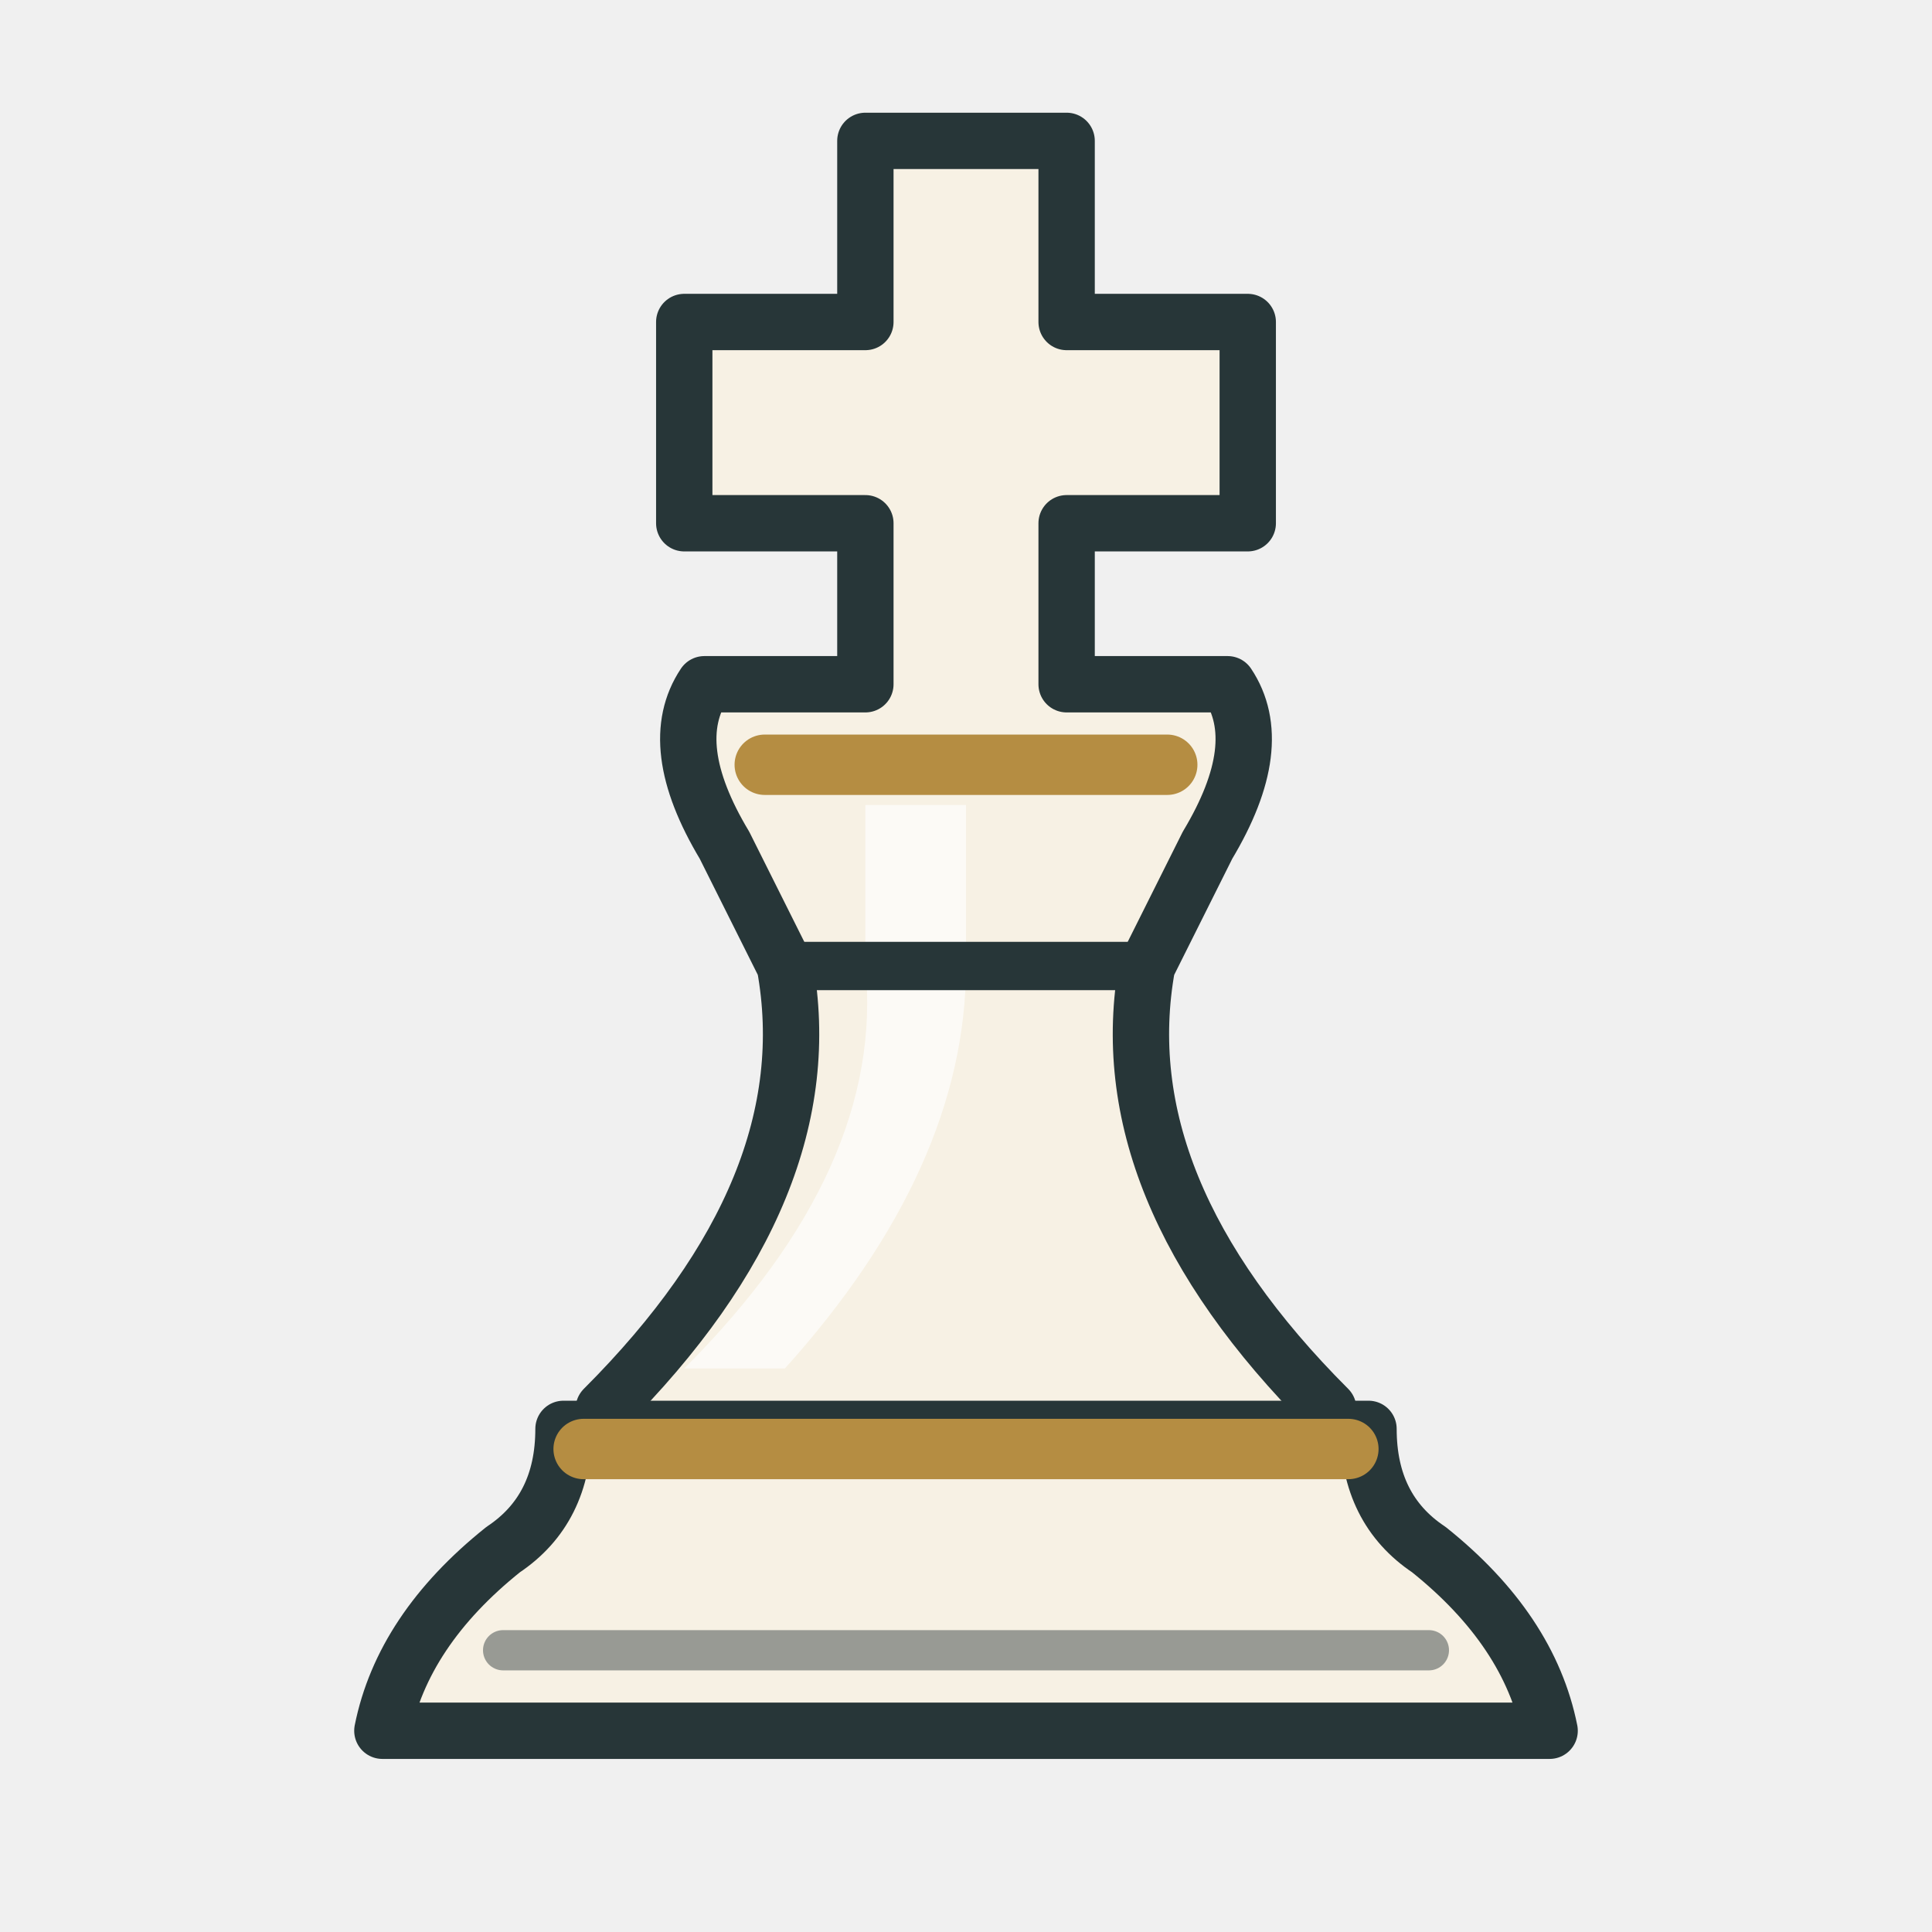
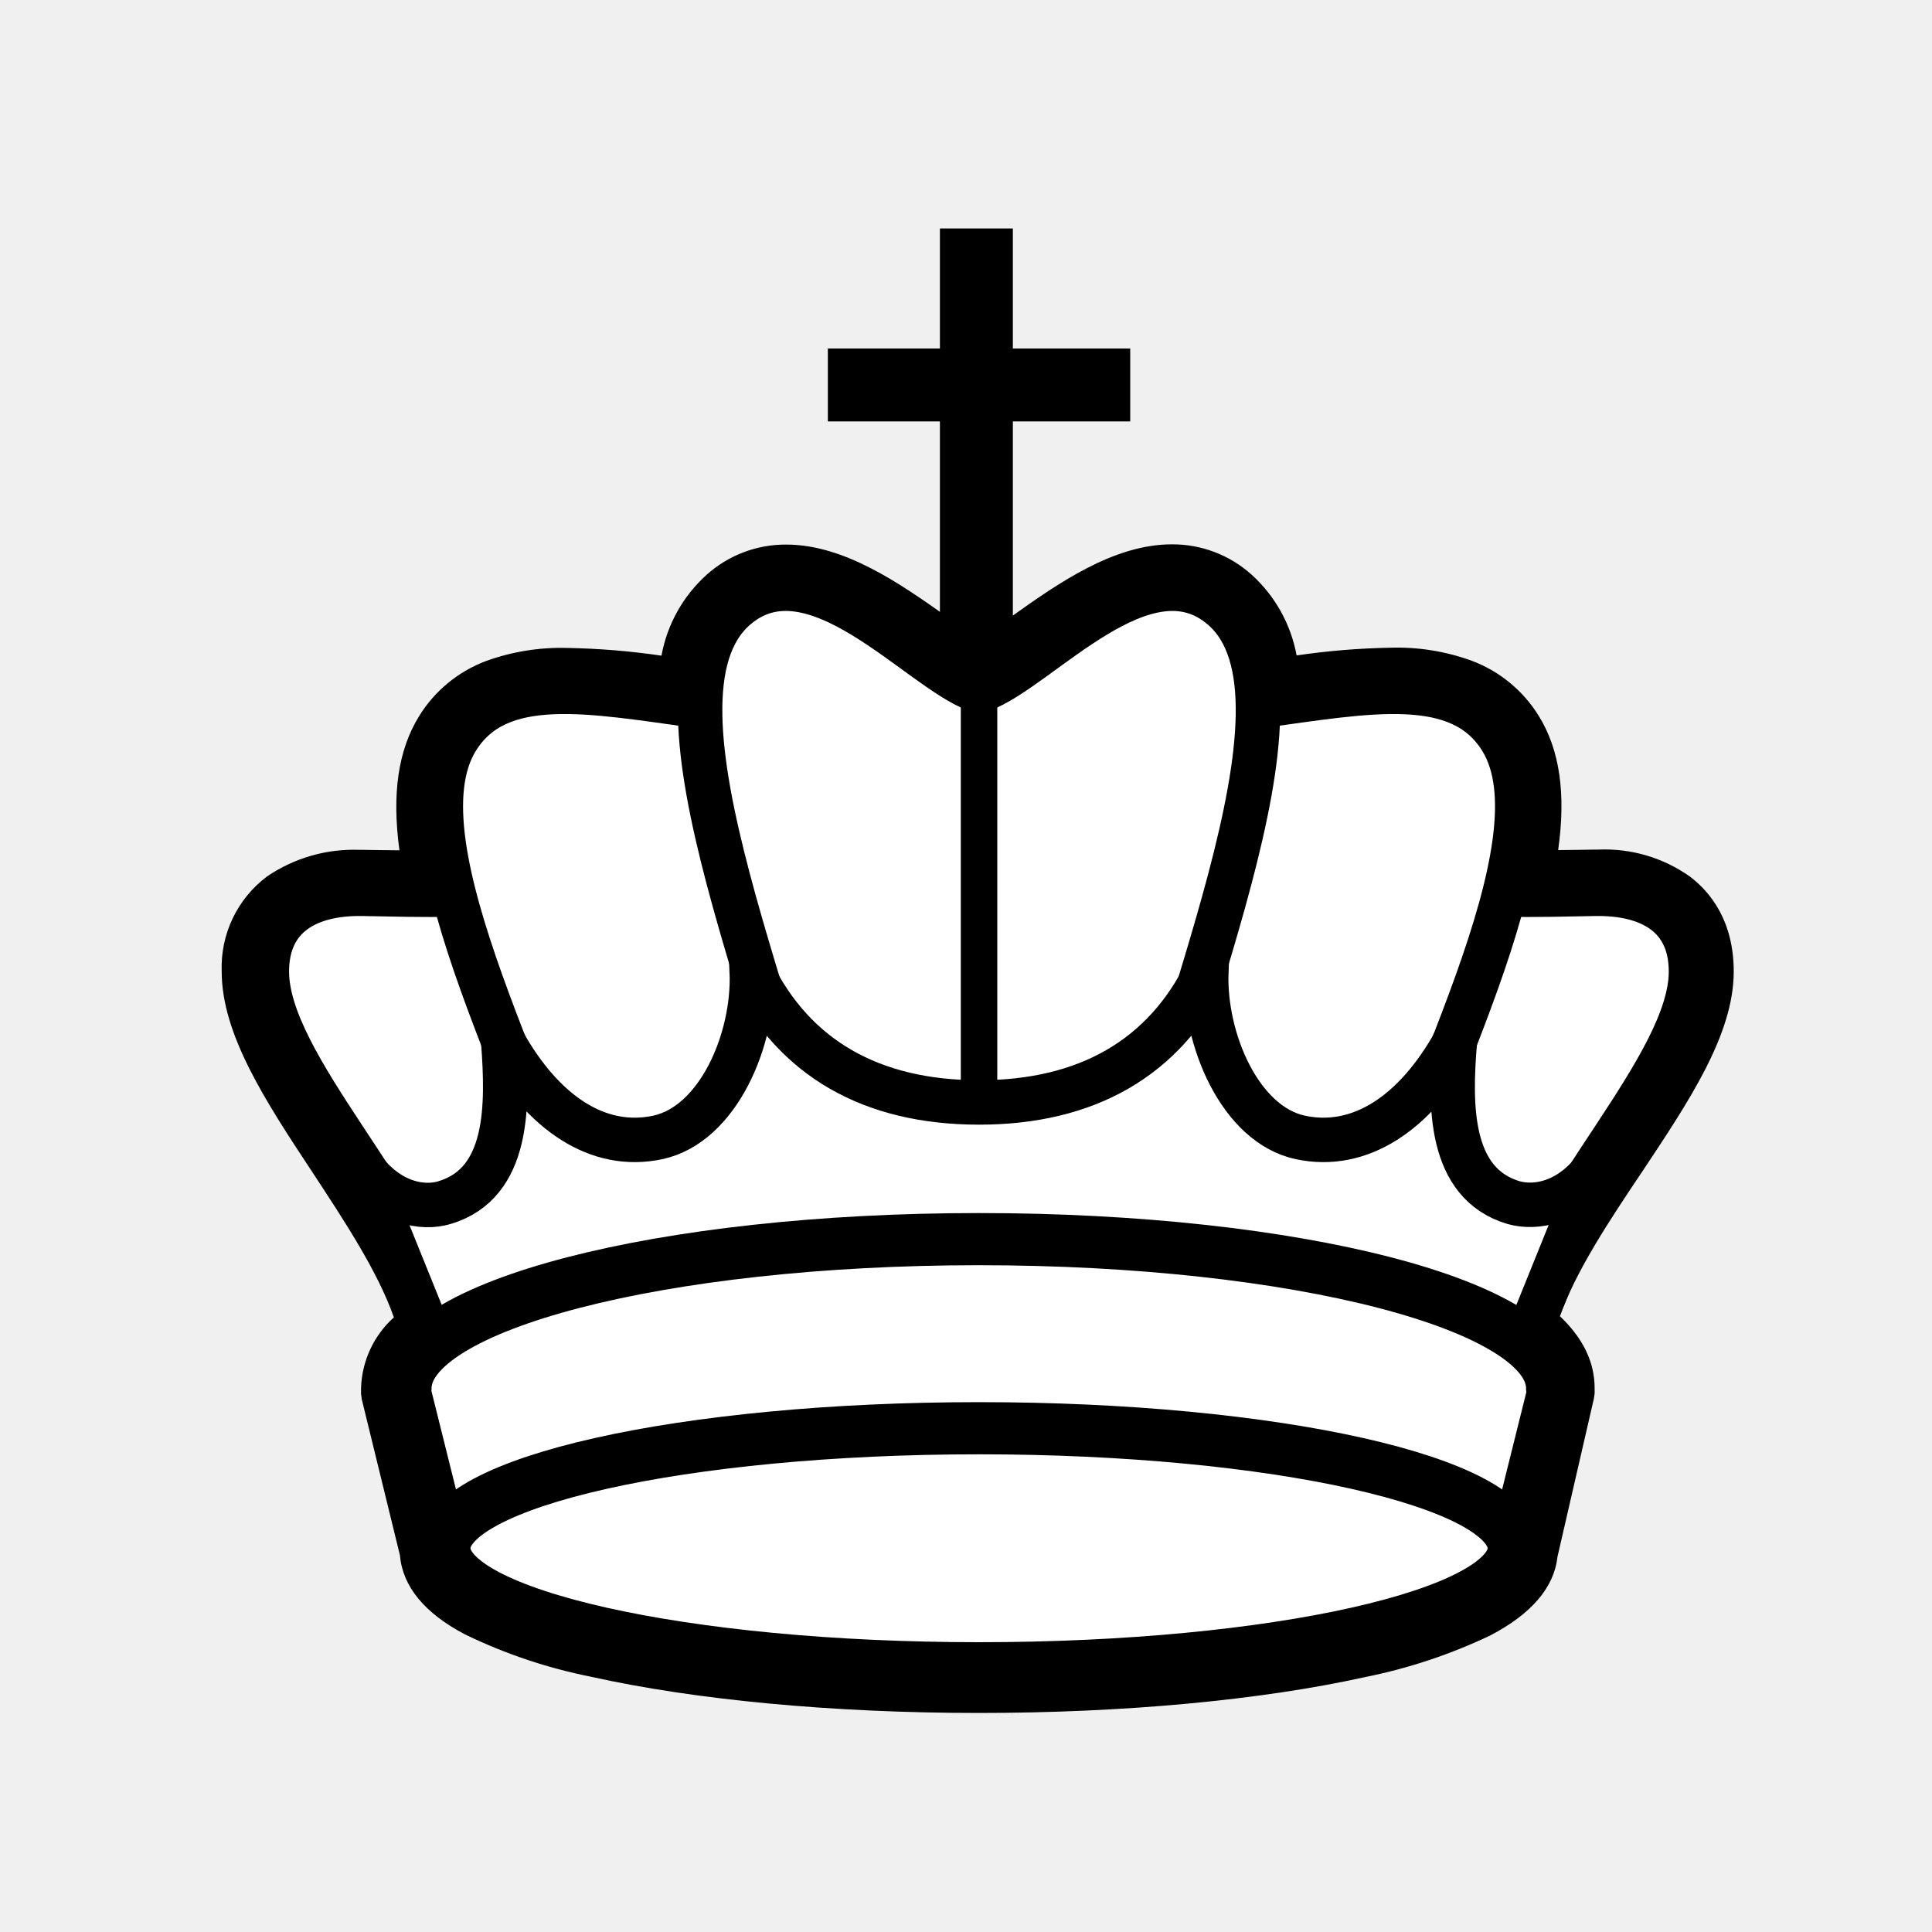
- <svg xmlns="http://www.w3.org/2000/svg" width="96" height="96" viewBox="0 0 96 96" role="img" aria-labelledby="title desc">
-   <g fill="#F7F1E4" stroke="#273638" stroke-width="2.8" stroke-linecap="round" stroke-linejoin="round">
-     <path d="M43 7 H53 V16 H62 V26 H53 V34 H61 Q63 37 60 42 L57 48 Q55 59 66 70 L65 73 H31 L30 70 Q41 59 39 48 L36 42 Q33 37 35 34 H43 V26 H34 V16 H43 Z" />
-     <path d="M43 40 H48 V48 Q48 58 39 68 H34 Q44 58 43 48 Z" fill="#FFFFFF" fill-opacity=".66" stroke="none" />
-     <path d="M38 38 H58" stroke="#B58D42" stroke-width="3" />
-     <path d="M39 48 H57" stroke="#273638" stroke-width="2.4" />
-     <path d="M28 71 H68 Q68 75 71 77 Q76 81 77 86 H19 Q20 81 25 77 Q28 75 28 71 Z" />
-     <path d="M29 72 H67" fill="none" stroke="#B58D42" stroke-width="3" />
-     <path d="M25 82 H71" fill="none" stroke="#273638" stroke-opacity=".46" stroke-width="2" />
+ <svg xmlns="http://www.w3.org/2000/svg" style="color-scheme:light only" viewBox="0 0 800 800">
+   <path fill="#fff" d="M405.3 700c-59.8 0-116.1-5.3-158.7-14.8-47.4-10.6-71.1-24.6-72.1-42.8L158.1 576v-1.1c0-9.1 5.2-18 15.2-26.5-6.2-21.9-21.6-45.5-36.6-68.4-18.4-28-35.7-54.4-35.7-77.7 0-25.5 18.4-41.4 47.8-41.4h1.3l7 .1 19.3.2c-5.4-26.7-3.8-45.9 5-59.9 13.3-21.5 36.9-24 53.6-24 14.1 0 29.8 2.1 46.4 4.4a54.4 54.4 0 0 1 17.2-36.9c7.8-6.8 17-10.3 27-10.3 21.3 0 42.2 14.9 60.8 28 7 5 13.6 9.7 19 12.5 5.4-2.9 12.1-7.6 19-12.5 18.5-13.1 39.5-28 60.7-28a40 40 0 0 1 27 10.3 54.5 54.5 0 0 1 17.1 36.9c16.6-2.3 32.3-4.4 46.4-4.4 16.6 0 40.3 2.5 53.6 24 8.6 14 10.3 33.3 4.9 60l19.8-.2 6.5-.1h1.3c29.5 0 47.1 15.4 47.1 41.4 0 23.2-17.6 49.7-36.3 77.7-15.2 22.8-30.8 46.3-37 68.1 10.7 8.2 16.1 17.3 16.1 26.8v1.1l-15.8 67.2c-1.6 17.9-25.5 31.9-72.8 42.3A778.1 778.1 0 0 1 405.3 700" />
+   <path d="M325.6 243.8c28.2 0 60.4 33.6 79.8 41.5 19.4-8 51.6-41.5 79.8-41.5 7.3 0 14.5 2.3 21.1 8 10.2 8.9 14.3 22.9 14.6 40.4 20-2.8 38.8-5.7 55-5.7 20.2 0 36.4 4.5 45.8 19.7s7.9 38 1.2 64.3l7.8.1c10.3 0 21.7-.2 30.1-.3h1.2c21.4 0 37.9 9.2 37.9 32.2 0 39.1-60.9 95.7-73.9 146.7v3.3c10.8 6.9 16.5 14.5 16.5 22.5l-15.6 66.9c-1.3 27.2-100 49.1-221.5 49.1-122.3 0-221.5-22.2-221.5-49.7L167.6 575c0-7.9 5.8-15.6 15.6-22.5v-3.6c-11.9-51-72.8-107.6-72.8-146.7 0-23 17.3-32.2 38.7-32.2h1.2c8.5.1 20.3.4 30.6.4l7.5-.1c-6.7-26.4-8.1-49.1 1.3-64.3 9.4-15.1 25.5-19.7 45.8-19.7 16.2 0 35 2.9 55 5.7.3-17.5 4.4-31.6 14.6-40.4 6-5.5 13.1-7.8 20.5-7.8m0-18.3a48.9 48.9 0 0 0-33 12.5 59.4 59.4 0 0 0-18.7 33.5 304 304 0 0 0-38.9-3.2 91.3 91.3 0 0 0-33.7 5.4 55.5 55.5 0 0 0-27.8 22.9c-8.6 14-11.3 32-8.1 55.5l-8.2-.1-7-.1h-1.4a63.8 63.8 0 0 0-38.2 11 47 47 0 0 0-18.8 39.4c0 26 18.1 53.6 37.3 82.7 13.4 20.4 27.3 41.4 34 60.5a41 41 0 0 0-13.6 29.4v2.3l.3 2.2 15.8 64.6c1.1 12.9 10.2 24 27 32.8a216.7 216.7 0 0 0 52.1 17.5c43.1 9.6 100.2 15 160.6 15 60 0 116.7-5.3 159.7-14.8a222.3 222.3 0 0 0 52.1-17.3c17-8.9 26.4-19.8 27.8-32.5l15.1-65.6.3-2.1v-2.2c0-10.8-4.8-20.7-14.4-29.8 6.8-19 20.7-39.9 34.2-60 19.4-29.2 37.8-56.7 37.8-82.7 0-21.1-9.8-33-18.1-39.3a61 61 0 0 0-38-11.2h-1.4l-6.5.1-8.7.1c3.3-23.5.6-41.6-8-55.5a55.5 55.5 0 0 0-27.8-22.9 90.3 90.3 0 0 0-33.6-5.4 304 304 0 0 0-38.9 3.2 59.7 59.7 0 0 0-18.7-33.5 48.9 48.9 0 0 0-33-12.5c-24.2 0-47.4 16.4-66.1 29.7-4.8 3.3-9.6 6.8-13.7 9.4-4.1-2.6-9-6-13.7-9.4-18.7-13.2-41.9-29.6-66.1-29.6" />
+   <g stroke="#000" stroke-miterlimit="10">
+     <g fill="none" stroke-linecap="round">
+       <g stroke-width="18.4">
+         <path d="M187.4 370.4c-11.9.3-25.9-.1-37.5-.3-21.9-.3-39.4 8.7-39.4 32.2 0 39.1 60.6 95.7 73.3 146.7" />
+         <path d="M289.5 292.4c-45.6-6.3-83.3-13.8-100.3 13.7-27 43.6 35.6 150.7 55.1 222.4" />
+         <path d="M404.3 285.7c-24.3-9-67.9-61.7-99.8-33.9-43.6 37.9 22.9 173.9 38.1 260.5m280.7-141.9c11.9.3 25.9-.1 37.5-.3 21.9-.3 39.4 8.7 39.4 32.2 0 39.1-60.6 95.7-73.3 146.7" />
+         <path d="M521.3 292.4c45.6-6.3 83.3-13.8 100.3 13.7 27 43.6-35.6 150.7-55.1 222.4" />
+         <path d="M406.5 285.7c24.3-9 67.9-61.7 99.8-33.9 43.6 37.9-22.9 173.9-38.1 260.5" />
+       </g>
+       <path stroke-width="15.1" d="M405.4 271.7v184.5" />
+     </g>
+     <path fill="#fff" stroke-width="18.4" d="m632.9 552.5 27.8-68.8c-11.1 14.6-24.8 16.8-33.9 14.3-27-8-26.5-40.6-24.4-66.5-16.4 29.5-39.3 44.7-63.9 39.5-24.9-5.3-40-40.5-39-68.6-17.5 35.6-49.4 54.1-94.1 54.1s-76.6-18.5-94.1-54.1c1.1 28.1-14 63.3-39 68.6-24.6 5.2-47.4-10-63.9-39.5 1.9 25.9 2.6 58.5-24.4 66.5-9.1 2.7-22.9.3-33.9-14.3l27.8 68.8" />
+     <g fill="none">
+       <g stroke-linecap="round" stroke-width="21.6">
+         <path d="M167.9 574.8c0-34.3 106.3-61.7 237.4-61.7s237.4 27.3 237.4 61.7m-475 1.9 16.2 65m459.2-65-16.2 65" />
+         <ellipse cx="405.4" cy="641.1" rx="221.4" ry="49.7" />
+       </g>
+       <path stroke-width="30.2" d="M404.3 94.6v189m-61.5-124.2H468" />
+     </g>
  </g>
</svg>
